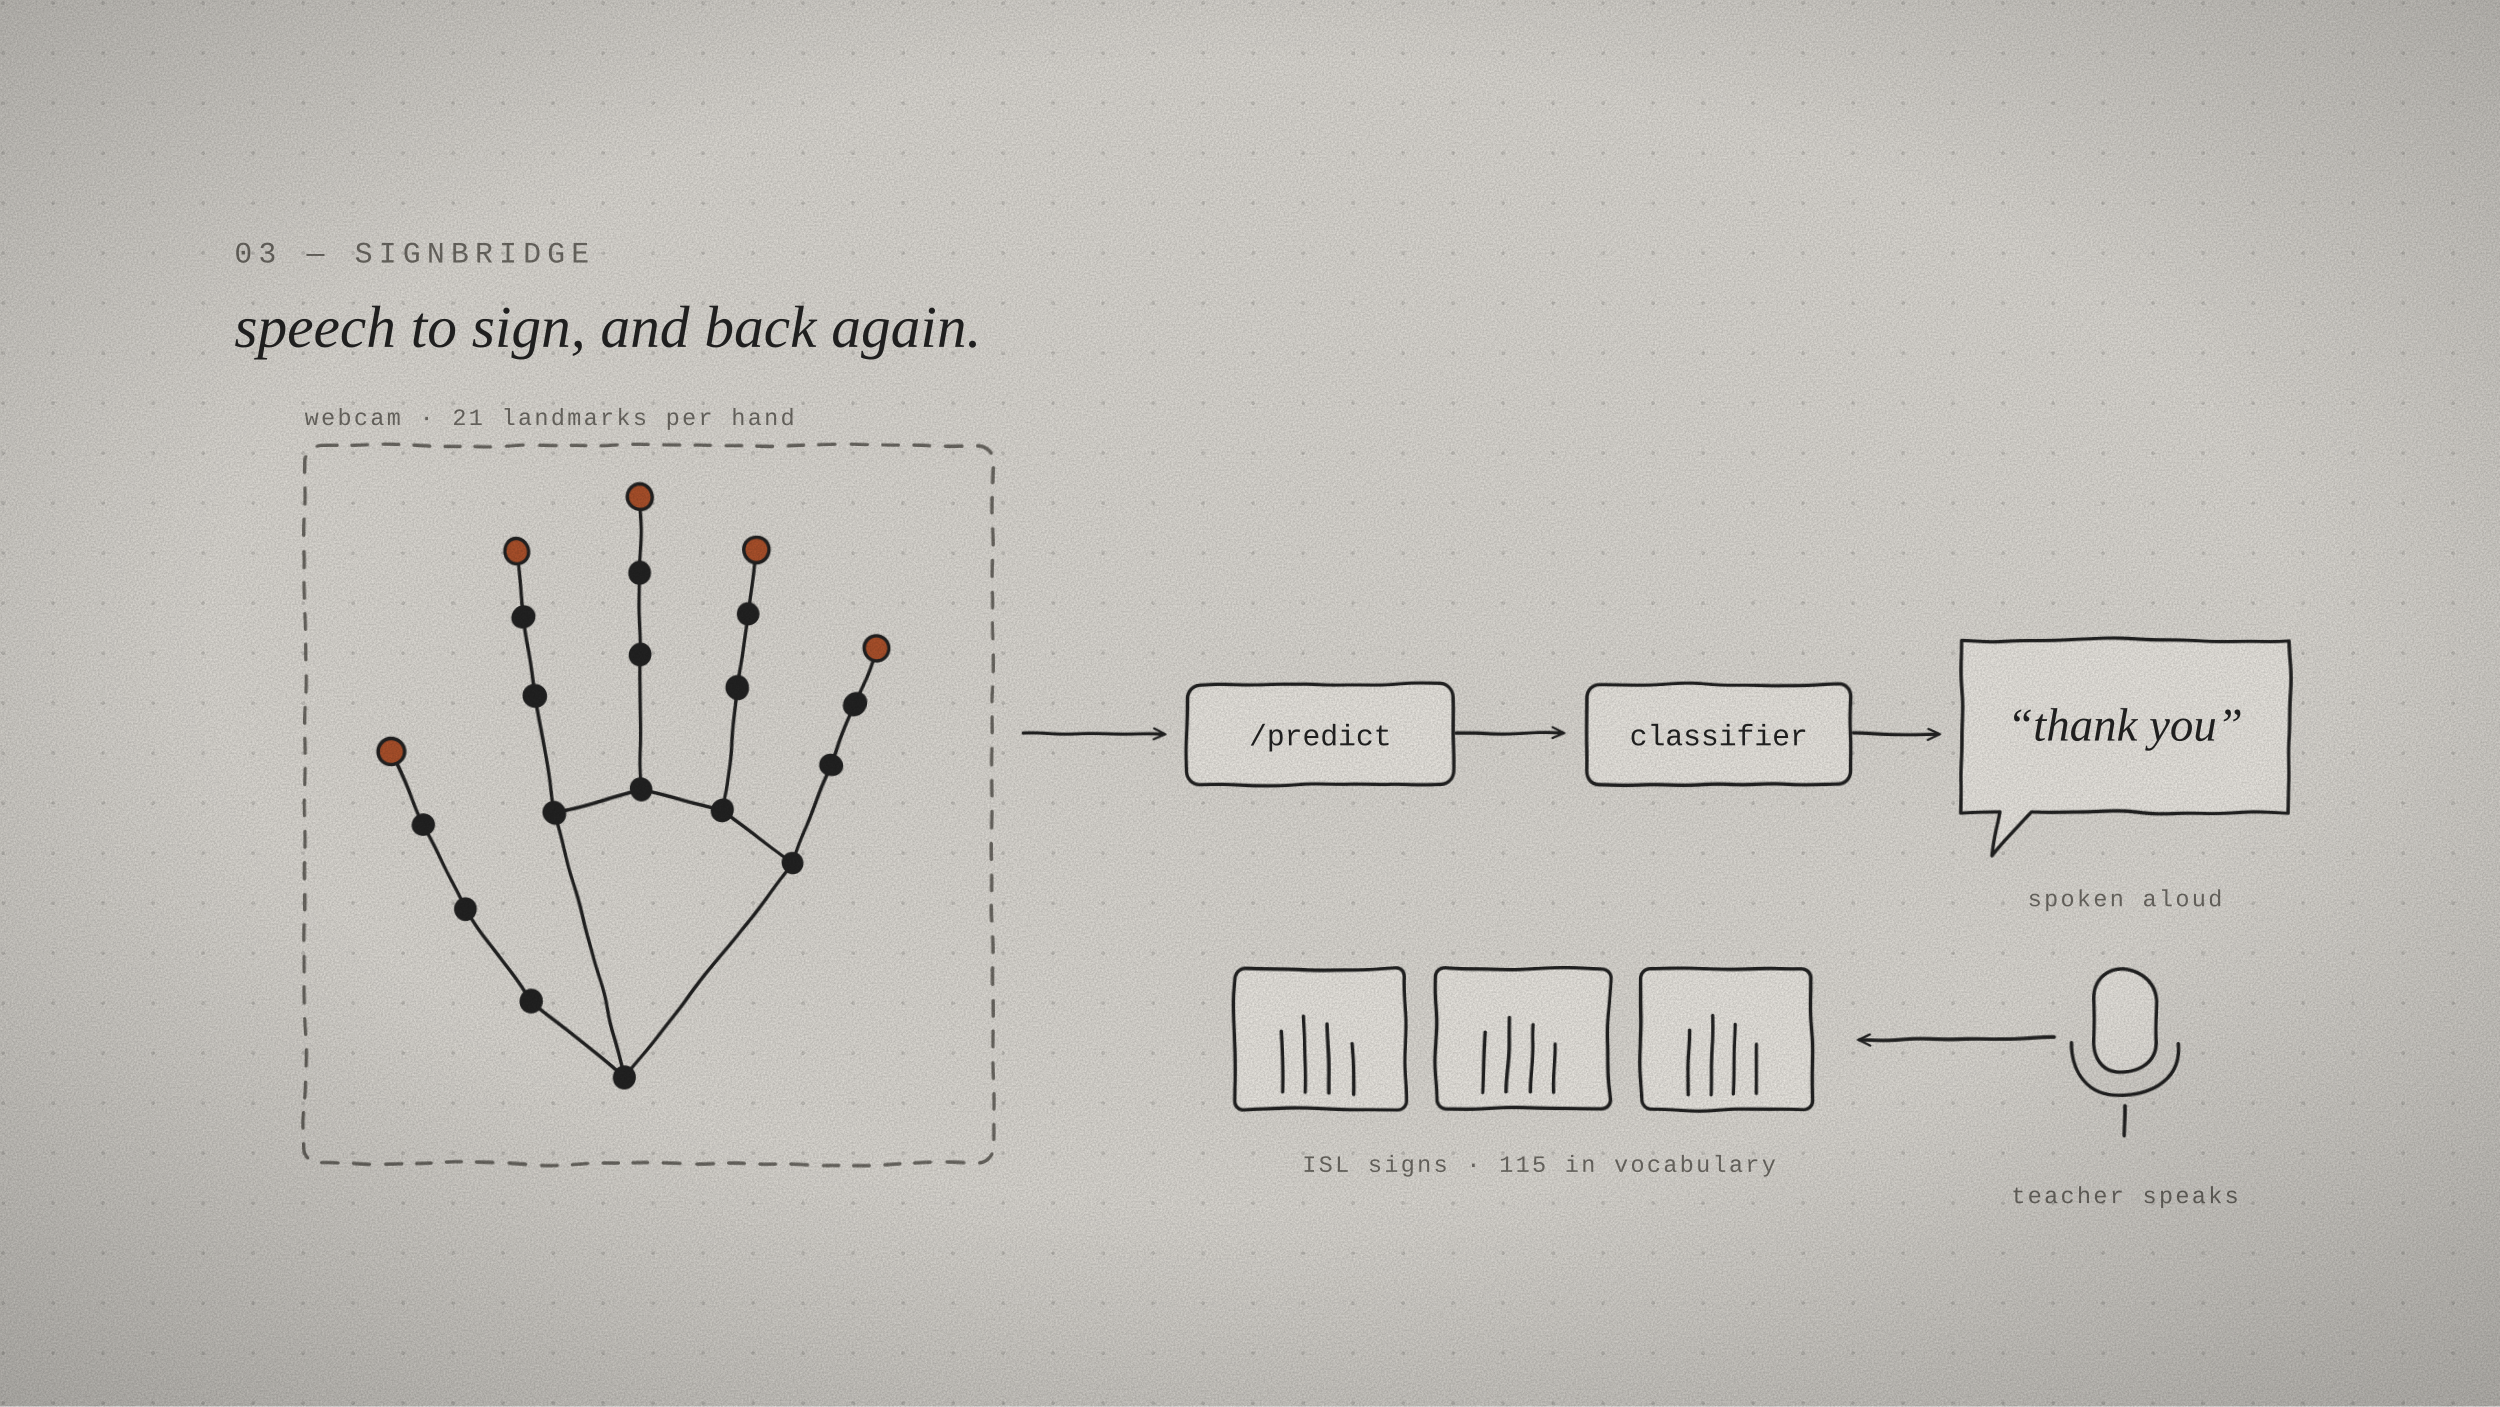
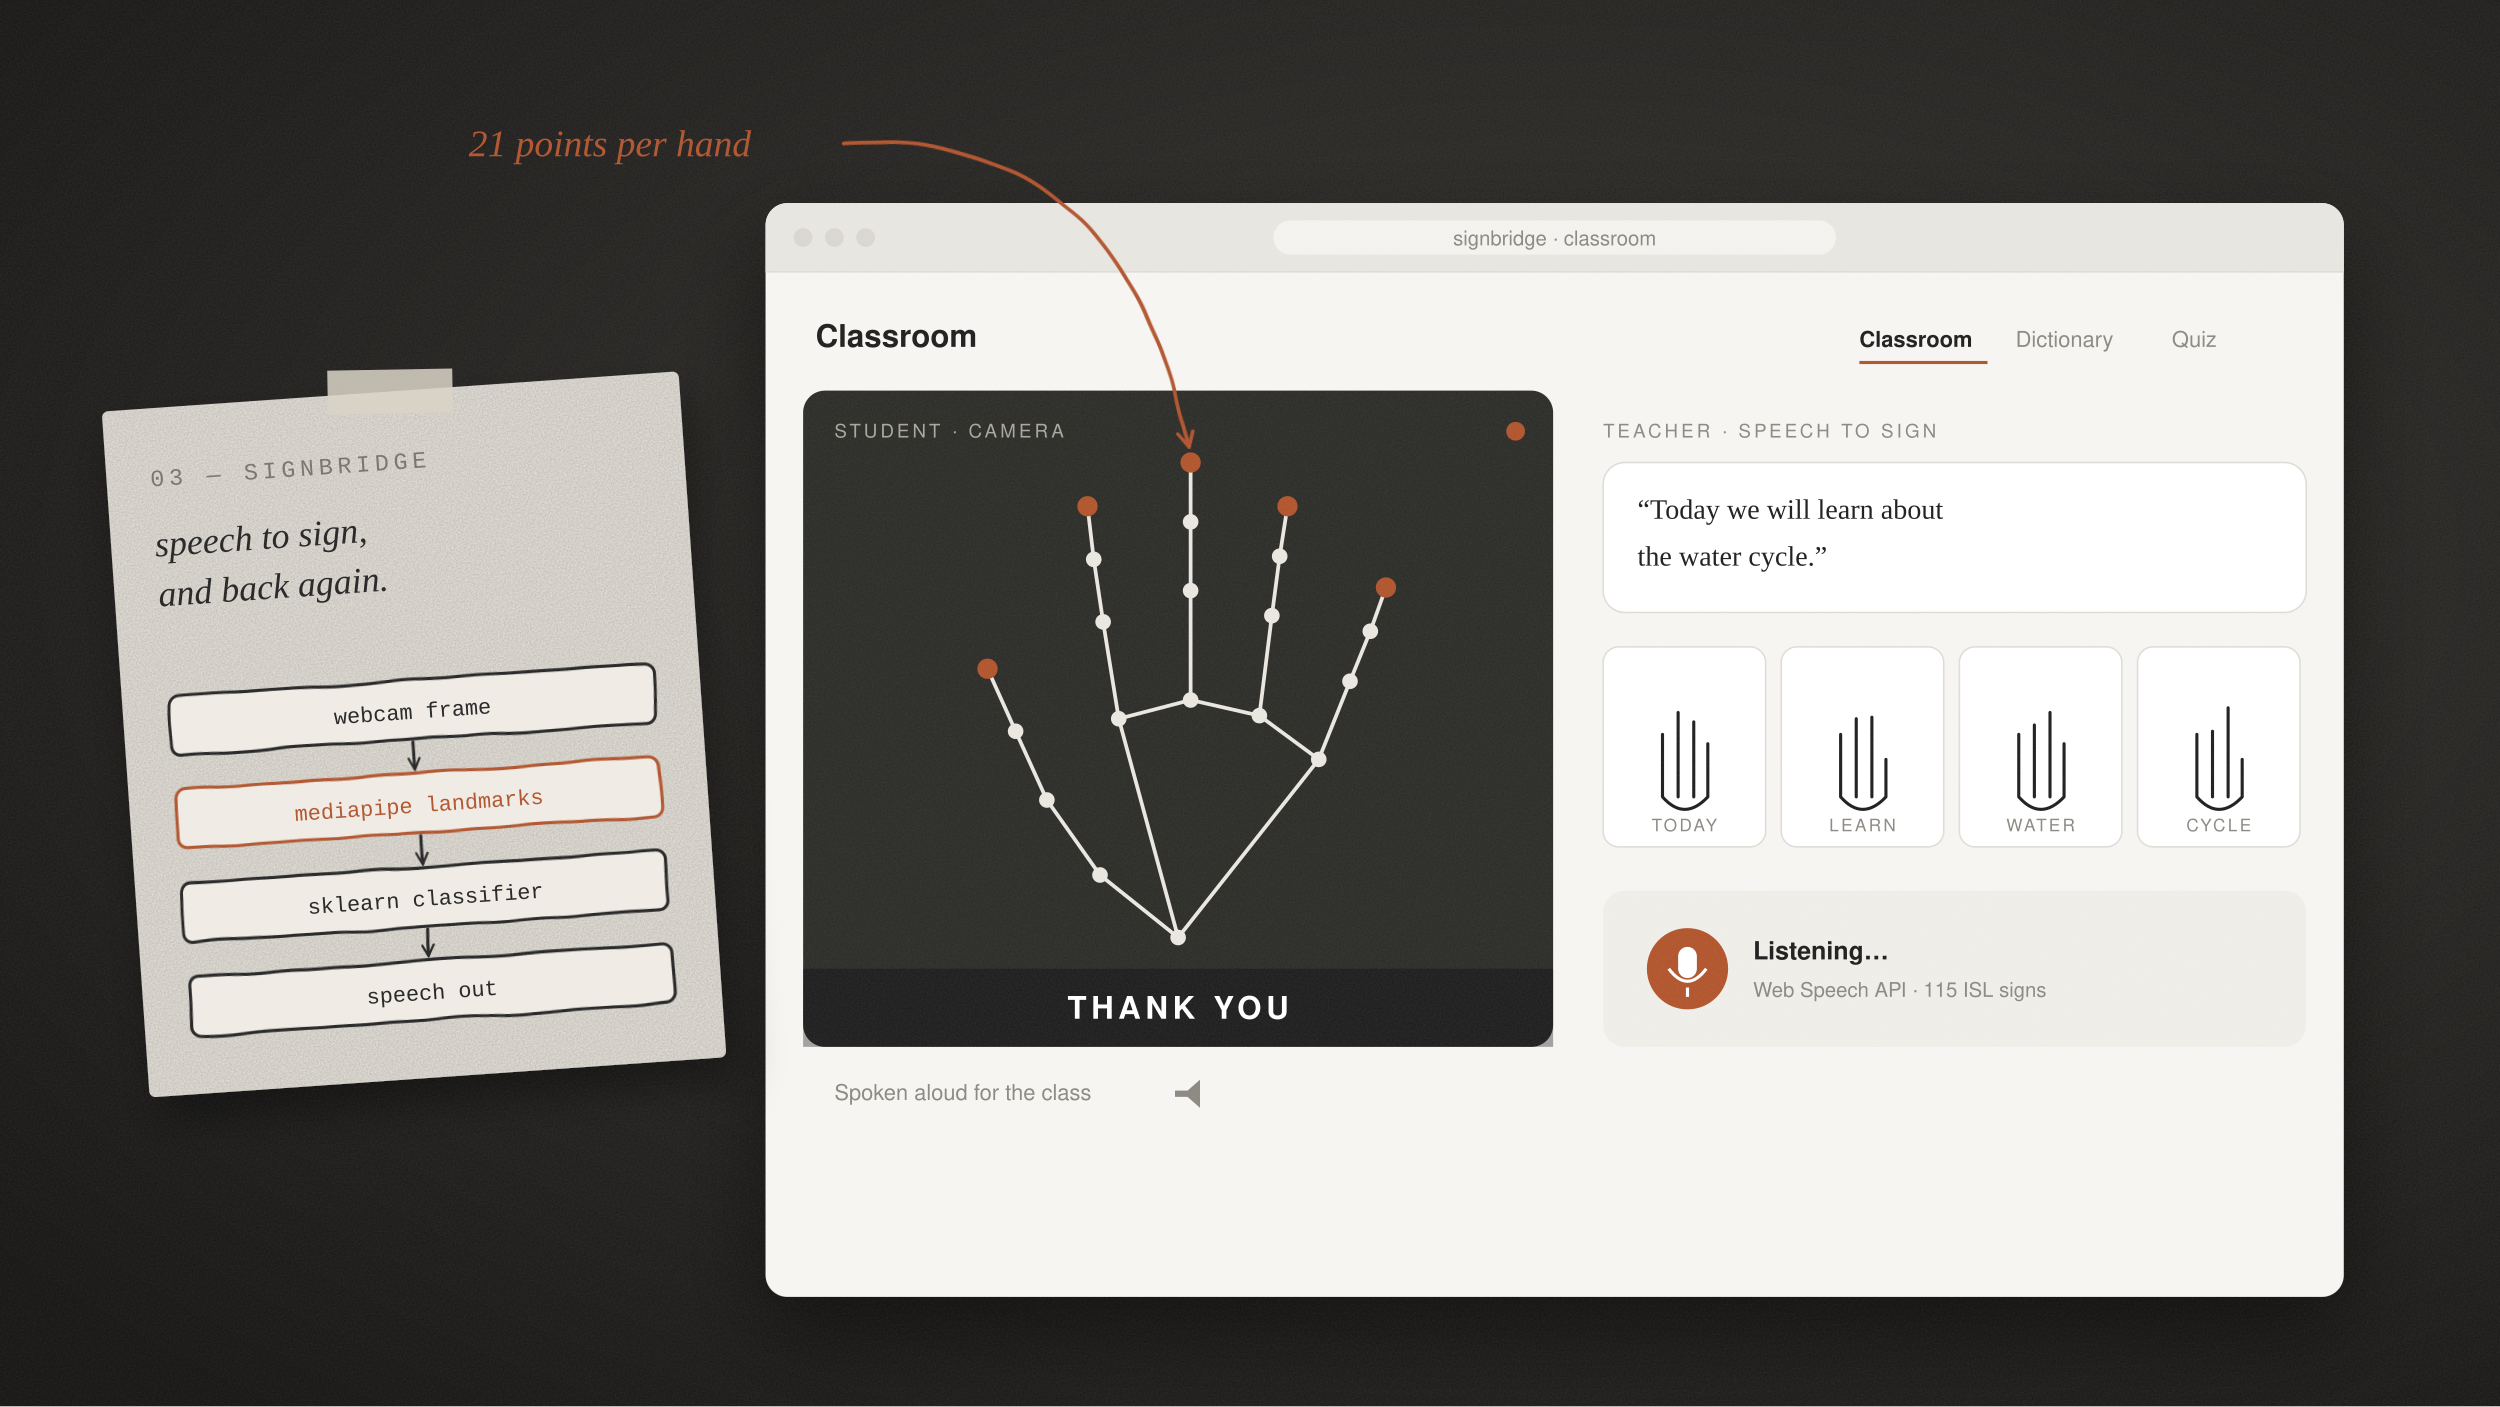
<svg xmlns="http://www.w3.org/2000/svg" viewBox="0 0 1600 900" width="1600" height="900">
  <defs>
    <filter id="grain" x="0" y="0" width="100%" height="100%">
      <feTurbulence type="fractalNoise" baseFrequency="0.85" numOctaves="2" stitchTiles="stitch" />
-       <feColorMatrix values="0 0 0 0 0  0 0 0 0 0  0 0 0 0 0  0.22 0 0 0 0" />
+       <feColorMatrix values="0 0 0 0 1  0 0 0 0 1  0 0 0 0 1  0.07 0 0 0 0" />
+     </filter>
+     <filter id="pgrain" x="0" y="0" width="100%" height="100%">
+       <feTurbulence type="fractalNoise" baseFrequency="0.9" numOctaves="2" stitchTiles="stitch" />
+       <feColorMatrix values="0 0 0 0 0  0 0 0 0 0  0 0 0 0 0  0.18 0 0 0 0" />
+       <feComposite in2="SourceGraphic" operator="in" />
    </filter>
    <filter id="rough" x="-5%" y="-5%" width="110%" height="110%">
-       <feTurbulence type="fractalNoise" baseFrequency="0.018" numOctaves="2" seed="13" result="n" />
-       <feDisplacementMap in="SourceGraphic" in2="n" scale="5" xChannelSelector="R" yChannelSelector="G" />
+       <feTurbulence type="fractalNoise" baseFrequency="0.02" numOctaves="2" seed="13" result="n" />
+       <feDisplacementMap in="SourceGraphic" in2="n" scale="4" xChannelSelector="R" yChannelSelector="G" />
    </filter>
-     <radialGradient id="vig" cx="50%" cy="45%" r="75%">
-       <stop offset="0.55" stop-color="#000" stop-opacity="0" />
-       <stop offset="1" stop-color="#000" stop-opacity="0.2" />
+     <filter id="shadow" x="-10%" y="-10%" width="120%" height="125%">
+       <feDropShadow dx="0" dy="24" stdDeviation="28" flood-color="#000" flood-opacity="0.55" />
+     </filter>
+     <filter id="shadow2" x="-15%" y="-15%" width="130%" height="135%">
+       <feDropShadow dx="6" dy="16" stdDeviation="14" flood-color="#000" flood-opacity="0.45" />
+     </filter>
+     <radialGradient id="desk" cx="62%" cy="40%" r="80%">
+       <stop offset="0" stop-color="#34322e" />
+       <stop offset="1" stop-color="#151413" />
    </radialGradient>
-     <pattern id="dots" width="32" height="32" patternUnits="userSpaceOnUse">
-       <circle cx="2" cy="2" r="1.2" fill="#000" opacity="0.13" />
-     </pattern>
+     <clipPath id="win">
+       <rect x="0" y="0" width="1010" height="700" rx="14" />
+     </clipPath>
    <marker id="ah" viewBox="0 0 10 10" refX="8" refY="5" markerWidth="9" markerHeight="9" orient="auto-start-reverse" markerUnits="userSpaceOnUse">
      <path d="M1 1 L9 5 L1 9" fill="none" stroke="#232323" stroke-width="1.6" stroke-linecap="round" />
    </marker>
-     <marker id="ahr" viewBox="0 0 10 10" refX="8" refY="5" markerWidth="9" markerHeight="9" orient="auto-start-reverse" markerUnits="userSpaceOnUse">
-       <path d="M1 1 L9 5 L1 9" fill="none" stroke="#b0532c" stroke-width="1.6" stroke-linecap="round" />
+     <marker id="ahr" viewBox="0 0 10 10" refX="8" refY="5" markerWidth="12" markerHeight="12" orient="auto-start-reverse" markerUnits="userSpaceOnUse">
+       <path d="M1 1 L9 5 L1 9" fill="none" stroke="#b0532c" stroke-width="1.8" stroke-linecap="round" />
    </marker>
  </defs>
-   <rect width="1600" height="900" fill="#e2dfd9" />
-   <rect width="1600" height="900" fill="url(#dots)" />
-   <text x="150" y="168" font-family="ui-monospace, 'SF Mono', Menlo, Consolas, 'Courier New', monospace" font-size="19" letter-spacing="4" fill="#6d6a64">03 — SIGNBRIDGE</text>
-   <text x="150" y="222" font-family="Georgia, 'Times New Roman', serif" font-style="italic" font-size="38" fill="#232323">speech to sign, and back again.</text>
-   <g filter="url(#rough)" fill="none" stroke="#232323" stroke-width="2.2" stroke-linecap="round" stroke-linejoin="round">
-     <rect x="195" y="285" width="440" height="460" rx="10" stroke-dasharray="10 10" stroke="#6d6a64" />
-     <path d="M400 690 L340 640 L298 582 L272 528 L250 480" />
-     <path d="M400 690 L355 520 L342 445 L335 395 L330 352" />
-     <path d="M355 520 L410 505 L462 518 L508 552" />
-     <path d="M410 505 L410 420 L410 366 L410 318" />
-     <path d="M462 518 L472 440 L478 392 L484 352" />
-     <path d="M400 690 L508 552 L532 490 L548 450 L560 415" />
-     <line x1="655" y1="470" x2="745" y2="470" marker-end="url(#ah)" />
-     <rect x="760" y="438" width="170" height="64" rx="8" fill="#efece6" />
-     <line x1="932" y1="470" x2="1000" y2="470" marker-end="url(#ah)" />
-     <rect x="1015" y="438" width="170" height="64" rx="8" fill="#efece6" />
-     <line x1="1187" y1="470" x2="1240" y2="470" marker-end="url(#ah)" />
-     <path d="M1255 410 L1465 410 L1465 520 L1300 520 L1275 548 L1280 520 L1255 520 Z" fill="#efece6" />
-     <rect x="1340" y="620" width="40" height="66" rx="20" fill="#efece6" />
-     <path d="M1326 668 C 1326 712, 1394 712, 1394 668 M1360 708 L1360 728" />
-     <line x1="1315" y1="665" x2="1190" y2="665" marker-end="url(#ah)" />
-     <rect x="790" y="620" width="110" height="90" rx="6" fill="#efece6" />
-     <path d="M820 700 L820 660 M835 700 L835 650 M850 700 L850 655 M865 700 L865 668" />
-     <rect x="920" y="620" width="110" height="90" rx="6" fill="#efece6" />
-     <path d="M950 700 L950 660 M965 700 L965 650 M980 700 L980 655 M995 700 L995 668" />
-     <rect x="1050" y="620" width="110" height="90" rx="6" fill="#efece6" />
-     <path d="M1080 700 L1080 660 M1095 700 L1095 650 M1110 700 L1110 655 M1125 700 L1125 668" />
-     <circle cx="400" cy="690" r="6.5" fill="#232323" />
-     <circle cx="340" cy="640" r="6.5" fill="#232323" />
-     <circle cx="298" cy="582" r="6.5" fill="#232323" />
-     <circle cx="272" cy="528" r="6.5" fill="#232323" />
-     <circle cx="250" cy="480" r="8" fill="#b0532c" />
-     <circle cx="355" cy="520" r="6.5" fill="#232323" />
-     <circle cx="342" cy="445" r="6.5" fill="#232323" />
-     <circle cx="335" cy="395" r="6.5" fill="#232323" />
-     <circle cx="330" cy="352" r="8" fill="#b0532c" />
-     <circle cx="410" cy="505" r="6.5" fill="#232323" />
-     <circle cx="410" cy="420" r="6.5" fill="#232323" />
-     <circle cx="410" cy="366" r="6.5" fill="#232323" />
-     <circle cx="410" cy="318" r="8" fill="#b0532c" />
-     <circle cx="462" cy="518" r="6.5" fill="#232323" />
-     <circle cx="472" cy="440" r="6.5" fill="#232323" />
-     <circle cx="478" cy="392" r="6.5" fill="#232323" />
-     <circle cx="484" cy="352" r="8" fill="#b0532c" />
-     <circle cx="508" cy="552" r="6.5" fill="#232323" />
-     <circle cx="532" cy="490" r="6.5" fill="#232323" />
-     <circle cx="548" cy="450" r="6.5" fill="#232323" />
-     <circle cx="560" cy="415" r="8" fill="#b0532c" />
+   <rect width="1600" height="900" fill="url(#desk)" />
+   <g transform="translate(490 130)" filter="url(#shadow)">
+     <rect width="1010" height="700" rx="14" fill="#f6f5f2" />
+     <g clip-path="url(#win)">
+       <rect width="1010" height="44" fill="#e7e5e0" />
+       <line x1="0" y1="44" x2="1010" y2="44" stroke="#dedbd5" />
+       <circle cx="24" cy="22" r="6" fill="#d9d6d0" />
+       <circle cx="44" cy="22" r="6" fill="#d9d6d0" />
+       <circle cx="64" cy="22" r="6" fill="#d9d6d0" />
+       <rect x="325.0" y="11" width="360" height="22" rx="11" fill="#f3f2ee" />
+       <text x="505.0" y="27" font-family="'Segoe UI', 'Helvetica Neue', Helvetica, Arial, sans-serif" font-size="13" font-weight="400" fill="#8a8780" text-anchor="middle">signbridge · classroom</text>
+       <text x="32" y="92" font-family="'Segoe UI', 'Helvetica Neue', Helvetica, Arial, sans-serif" font-size="20" font-weight="600" fill="#1f1e1c" text-anchor="start">Classroom</text>
+       <text x="700" y="92" font-family="'Segoe UI', 'Helvetica Neue', Helvetica, Arial, sans-serif" font-size="14" font-weight="600" fill="#1f1e1c" text-anchor="start">Classroom</text>
+       <text x="800" y="92" font-family="'Segoe UI', 'Helvetica Neue', Helvetica, Arial, sans-serif" font-size="14" font-weight="400" fill="#8a8780" text-anchor="start">Dictionary</text>
+       <text x="900" y="92" font-family="'Segoe UI', 'Helvetica Neue', Helvetica, Arial, sans-serif" font-size="14" font-weight="400" fill="#8a8780" text-anchor="start">Quiz</text>
+       <line x1="700" y1="102" x2="782" y2="102" stroke="#b0532c" stroke-width="2" />
+       <rect x="24" y="120" width="480" height="420" rx="14" fill="#2b2a28" />
+       <text x="44" y="150" font-family="'Segoe UI', 'Helvetica Neue', Helvetica, Arial, sans-serif" font-size="12" font-weight="400" fill="#a9a59d" text-anchor="start" letter-spacing="2">STUDENT · CAMERA</text>
+       <circle cx="480" cy="146" r="6" fill="#b0532c" />
+       <path d="M264 470 L214 430 L180 382 L160 338 L142 298" fill="none" stroke="#e9e6df" stroke-width="2.4" stroke-linejoin="round" />
+       <path d="M264 470 L226 330 L216 268 L210 228 L206 194" fill="none" stroke="#e9e6df" stroke-width="2.4" stroke-linejoin="round" />
+       <path d="M226 330 L272 318 L316 328 L354 356" fill="none" stroke="#e9e6df" stroke-width="2.4" stroke-linejoin="round" />
+       <path d="M272 318 L272 248 L272 204 L272 166" fill="none" stroke="#e9e6df" stroke-width="2.4" stroke-linejoin="round" />
+       <path d="M316 328 L324 264 L329 226 L334 194" fill="none" stroke="#e9e6df" stroke-width="2.4" stroke-linejoin="round" />
+       <path d="M264 470 L354 356 L374 306 L387 274 L397 246" fill="none" stroke="#e9e6df" stroke-width="2.4" stroke-linejoin="round" />
+       <circle cx="264" cy="470" r="5" fill="#e9e6df" />
+       <circle cx="214" cy="430" r="5" fill="#e9e6df" />
+       <circle cx="180" cy="382" r="5" fill="#e9e6df" />
+       <circle cx="160" cy="338" r="5" fill="#e9e6df" />
+       <circle cx="142" cy="298" r="6.5" fill="#b0532c" />
+       <circle cx="226" cy="330" r="5" fill="#e9e6df" />
+       <circle cx="216" cy="268" r="5" fill="#e9e6df" />
+       <circle cx="210" cy="228" r="5" fill="#e9e6df" />
+       <circle cx="206" cy="194" r="6.5" fill="#b0532c" />
+       <circle cx="272" cy="318" r="5" fill="#e9e6df" />
+       <circle cx="272" cy="248" r="5" fill="#e9e6df" />
+       <circle cx="272" cy="204" r="5" fill="#e9e6df" />
+       <circle cx="272" cy="166" r="6.5" fill="#b0532c" />
+       <circle cx="316" cy="328" r="5" fill="#e9e6df" />
+       <circle cx="324" cy="264" r="5" fill="#e9e6df" />
+       <circle cx="329" cy="226" r="5" fill="#e9e6df" />
+       <circle cx="334" cy="194" r="6.5" fill="#b0532c" />
+       <circle cx="354" cy="356" r="5" fill="#e9e6df" />
+       <circle cx="374" cy="306" r="5" fill="#e9e6df" />
+       <circle cx="387" cy="274" r="5" fill="#e9e6df" />
+       <circle cx="397" cy="246" r="6.5" fill="#b0532c" />
+       <rect x="24" y="490" width="480" height="50" fill="#000" opacity="0.35" />
+       <text x="264" y="522" font-family="'Segoe UI', 'Helvetica Neue', Helvetica, Arial, sans-serif" font-size="20" font-weight="700" fill="#fff" text-anchor="middle" letter-spacing="3">THANK YOU</text>
+       <text x="44" y="574" font-family="'Segoe UI', 'Helvetica Neue', Helvetica, Arial, sans-serif" font-size="14" font-weight="400" fill="#8a8780" text-anchor="start">Spoken aloud for the class</text>
+       <path d="M262 568 l8 0 l8 -7 l0 18 l-8 -7 l-8 0 z" fill="#8a8780" />
+       <text x="536" y="150" font-family="'Segoe UI', 'Helvetica Neue', Helvetica, Arial, sans-serif" font-size="12" font-weight="400" fill="#8a8780" text-anchor="start" letter-spacing="2">TEACHER · SPEECH TO SIGN</text>
+       <rect x="536" y="166" width="450" height="96" rx="14" fill="#fff" stroke="#dedbd5" />
+       <text x="558" y="202" font-family="Georgia, 'Times New Roman', serif" font-size="18" font-weight="400" fill="#1f1e1c" text-anchor="start">“Today we will learn about</text>
+       <text x="558" y="232" font-family="Georgia, 'Times New Roman', serif" font-size="18" font-weight="400" fill="#1f1e1c" text-anchor="start">the water cycle.”</text>
+       <rect x="536" y="284" width="104" height="128" rx="10" fill="#fff" stroke="#dedbd5" />
+       <g fill="none" stroke="#1f1e1c" stroke-width="2" stroke-linecap="round">
+         <path d="M574 380 L574 340 M584 380 L584 326 M594 380 L594 332 M603 380 L603 346 M574 380 Q 588 396 603 380" />
+       </g>
+       <text x="588" y="402" font-family="'Segoe UI', 'Helvetica Neue', Helvetica, Arial, sans-serif" font-size="11" font-weight="400" fill="#8a8780" text-anchor="middle" letter-spacing="1.5">TODAY</text>
+       <rect x="650" y="284" width="104" height="128" rx="10" fill="#fff" stroke="#dedbd5" />
+       <g fill="none" stroke="#1f1e1c" stroke-width="2" stroke-linecap="round">
+         <path d="M688 380 L688 340 M698 380 L698 330 M708 380 L708 329 M717 380 L717 356 M688 380 Q 702 396 717 380" />
+       </g>
+       <text x="702" y="402" font-family="'Segoe UI', 'Helvetica Neue', Helvetica, Arial, sans-serif" font-size="11" font-weight="400" fill="#8a8780" text-anchor="middle" letter-spacing="1.5">LEARN</text>
+       <rect x="764" y="284" width="104" height="128" rx="10" fill="#fff" stroke="#dedbd5" />
+       <g fill="none" stroke="#1f1e1c" stroke-width="2" stroke-linecap="round">
+         <path d="M802 380 L802 340 M812 380 L812 334 M822 380 L822 326 M831 380 L831 346 M802 380 Q 816 396 831 380" />
+       </g>
+       <text x="816" y="402" font-family="'Segoe UI', 'Helvetica Neue', Helvetica, Arial, sans-serif" font-size="11" font-weight="400" fill="#8a8780" text-anchor="middle" letter-spacing="1.5">WATER</text>
+       <rect x="878" y="284" width="104" height="128" rx="10" fill="#fff" stroke="#dedbd5" />
+       <g fill="none" stroke="#1f1e1c" stroke-width="2" stroke-linecap="round">
+         <path d="M916 380 L916 340 M926 380 L926 338 M936 380 L936 323 M945 380 L945 356 M916 380 Q 930 396 945 380" />
+       </g>
+       <text x="930" y="402" font-family="'Segoe UI', 'Helvetica Neue', Helvetica, Arial, sans-serif" font-size="11" font-weight="400" fill="#8a8780" text-anchor="middle" letter-spacing="1.5">CYCLE</text>
+       <rect x="536" y="440" width="450" height="100" rx="14" fill="#efede8" />
+       <circle cx="590" cy="490" r="26" fill="#b0532c" />
+       <rect x="584" y="476" width="12" height="20" rx="6" fill="#fff" />
+       <path d="M578 490 q12 16 24 0 M590 502 l0 6" stroke="#fff" stroke-width="2" fill="none" />
+       <text x="632" y="484" font-family="'Segoe UI', 'Helvetica Neue', Helvetica, Arial, sans-serif" font-size="16" font-weight="600" fill="#1f1e1c" text-anchor="start">Listening…</text>
+       <text x="632" y="508" font-family="'Segoe UI', 'Helvetica Neue', Helvetica, Arial, sans-serif" font-size="13" font-weight="400" fill="#8a8780" text-anchor="start">Web Speech API · 115 ISL signs</text>
+     </g>
  </g>
-   <text x="195" y="272" font-family="ui-monospace, 'SF Mono', Menlo, Consolas, 'Courier New', monospace" font-size="15" letter-spacing="1.5" fill="#6d6a64" text-anchor="start">webcam · 21 landmarks per hand</text>
-   <text x="845" y="477" font-family="ui-monospace, 'SF Mono', Menlo, Consolas, 'Courier New', monospace" font-size="19" fill="#232323" text-anchor="middle">/predict</text>
-   <text x="1100" y="477" font-family="ui-monospace, 'SF Mono', Menlo, Consolas, 'Courier New', monospace" font-size="19" fill="#232323" text-anchor="middle">classifier</text>
-   <text x="1360" y="474" font-family="Georgia, 'Times New Roman', serif" font-style="italic" font-size="30" fill="#232323" text-anchor="middle">“thank you”</text>
-   <text x="1360" y="580" font-family="ui-monospace, 'SF Mono', Menlo, Consolas, 'Courier New', monospace" font-size="15" letter-spacing="1.5" fill="#6d6a64" text-anchor="middle">spoken aloud</text>
-   <text x="985" y="750" font-family="ui-monospace, 'SF Mono', Menlo, Consolas, 'Courier New', monospace" font-size="15" letter-spacing="1.5" fill="#6d6a64" text-anchor="middle">ISL signs · 115 in vocabulary</text>
-   <text x="1360" y="770" font-family="ui-monospace, 'SF Mono', Menlo, Consolas, 'Courier New', monospace" font-size="15" letter-spacing="1.5" fill="#6d6a64" text-anchor="middle">teacher speaks</text>
+   <g transform="rotate(-4 265 470)">
+     <g filter="url(#shadow2)">
+       <rect x="80" y="250" width="370" height="440" rx="4" fill="#e6e2da" />
+     </g>
+     <rect x="80" y="250" width="370" height="440" rx="4" fill="#000" filter="url(#pgrain)" />
+     <rect x="225" y="236" width="80" height="28" fill="#d8d2c4" opacity="0.85" transform="rotate(3 265 250)" />
+     <text x="108" y="300" font-family="ui-monospace, 'SF Mono', Menlo, Consolas, 'Courier New', monospace" font-size="15" font-weight="400" fill="#77736c" text-anchor="start" letter-spacing="3">03 — SIGNBRIDGE</text>
+     <text x="108" y="345" font-family="Georgia, 'Times New Roman', serif" font-size="23" font-weight="400" fill="#232323" text-anchor="start" font-style="italic">speech to sign,</text>
+     <text x="108" y="377" font-family="Georgia, 'Times New Roman', serif" font-size="23" font-weight="400" fill="#232323" text-anchor="start" font-style="italic">and back again.</text>
+     <g filter="url(#rough)" fill="none" stroke="#232323" stroke-width="2" stroke-linecap="round">
+       <rect x="110" y="435" width="310" height="38" rx="6" fill="#efebe4" stroke="#232323" />
+       <line x1="265" y1="475" x2="265" y2="492" marker-end="url(#ah)" />
+       <rect x="110" y="495" width="310" height="38" rx="6" fill="#efebe4" stroke="#b0532c" />
+       <line x1="265" y1="535" x2="265" y2="552" marker-end="url(#ah)" />
+       <rect x="110" y="555" width="310" height="38" rx="6" fill="#efebe4" stroke="#232323" />
+       <line x1="265" y1="595" x2="265" y2="612" marker-end="url(#ah)" />
+       <rect x="110" y="615" width="310" height="38" rx="6" fill="#efebe4" stroke="#232323" />
+     </g>
+     <text x="265" y="460" font-family="ui-monospace, 'SF Mono', Menlo, Consolas, 'Courier New', monospace" font-size="14" font-weight="400" fill="#232323" text-anchor="middle">webcam frame</text>
+     <text x="265" y="520" font-family="ui-monospace, 'SF Mono', Menlo, Consolas, 'Courier New', monospace" font-size="14" font-weight="400" fill="#b0532c" text-anchor="middle">mediapipe landmarks</text>
+     <text x="265" y="580" font-family="ui-monospace, 'SF Mono', Menlo, Consolas, 'Courier New', monospace" font-size="14" font-weight="400" fill="#232323" text-anchor="middle">sklearn classifier</text>
+     <text x="265" y="640" font-family="ui-monospace, 'SF Mono', Menlo, Consolas, 'Courier New', monospace" font-size="14" font-weight="400" fill="#232323" text-anchor="middle">speech out</text>
+   </g>
+   <path d="M540 92 Q 720 80 760 285" fill="none" stroke="#b0532c" stroke-width="2.4" stroke-linecap="round" marker-end="url(#ahr)" filter="url(#rough)" />
+   <text x="300" y="100" font-family="Georgia, 'Times New Roman', serif" font-size="24" font-weight="400" fill="#b0532c" text-anchor="start" font-style="italic">21 points per hand</text>
  <rect width="1600" height="900" filter="url(#grain)" />
-   <rect width="1600" height="900" fill="url(#vig)" />
</svg>
